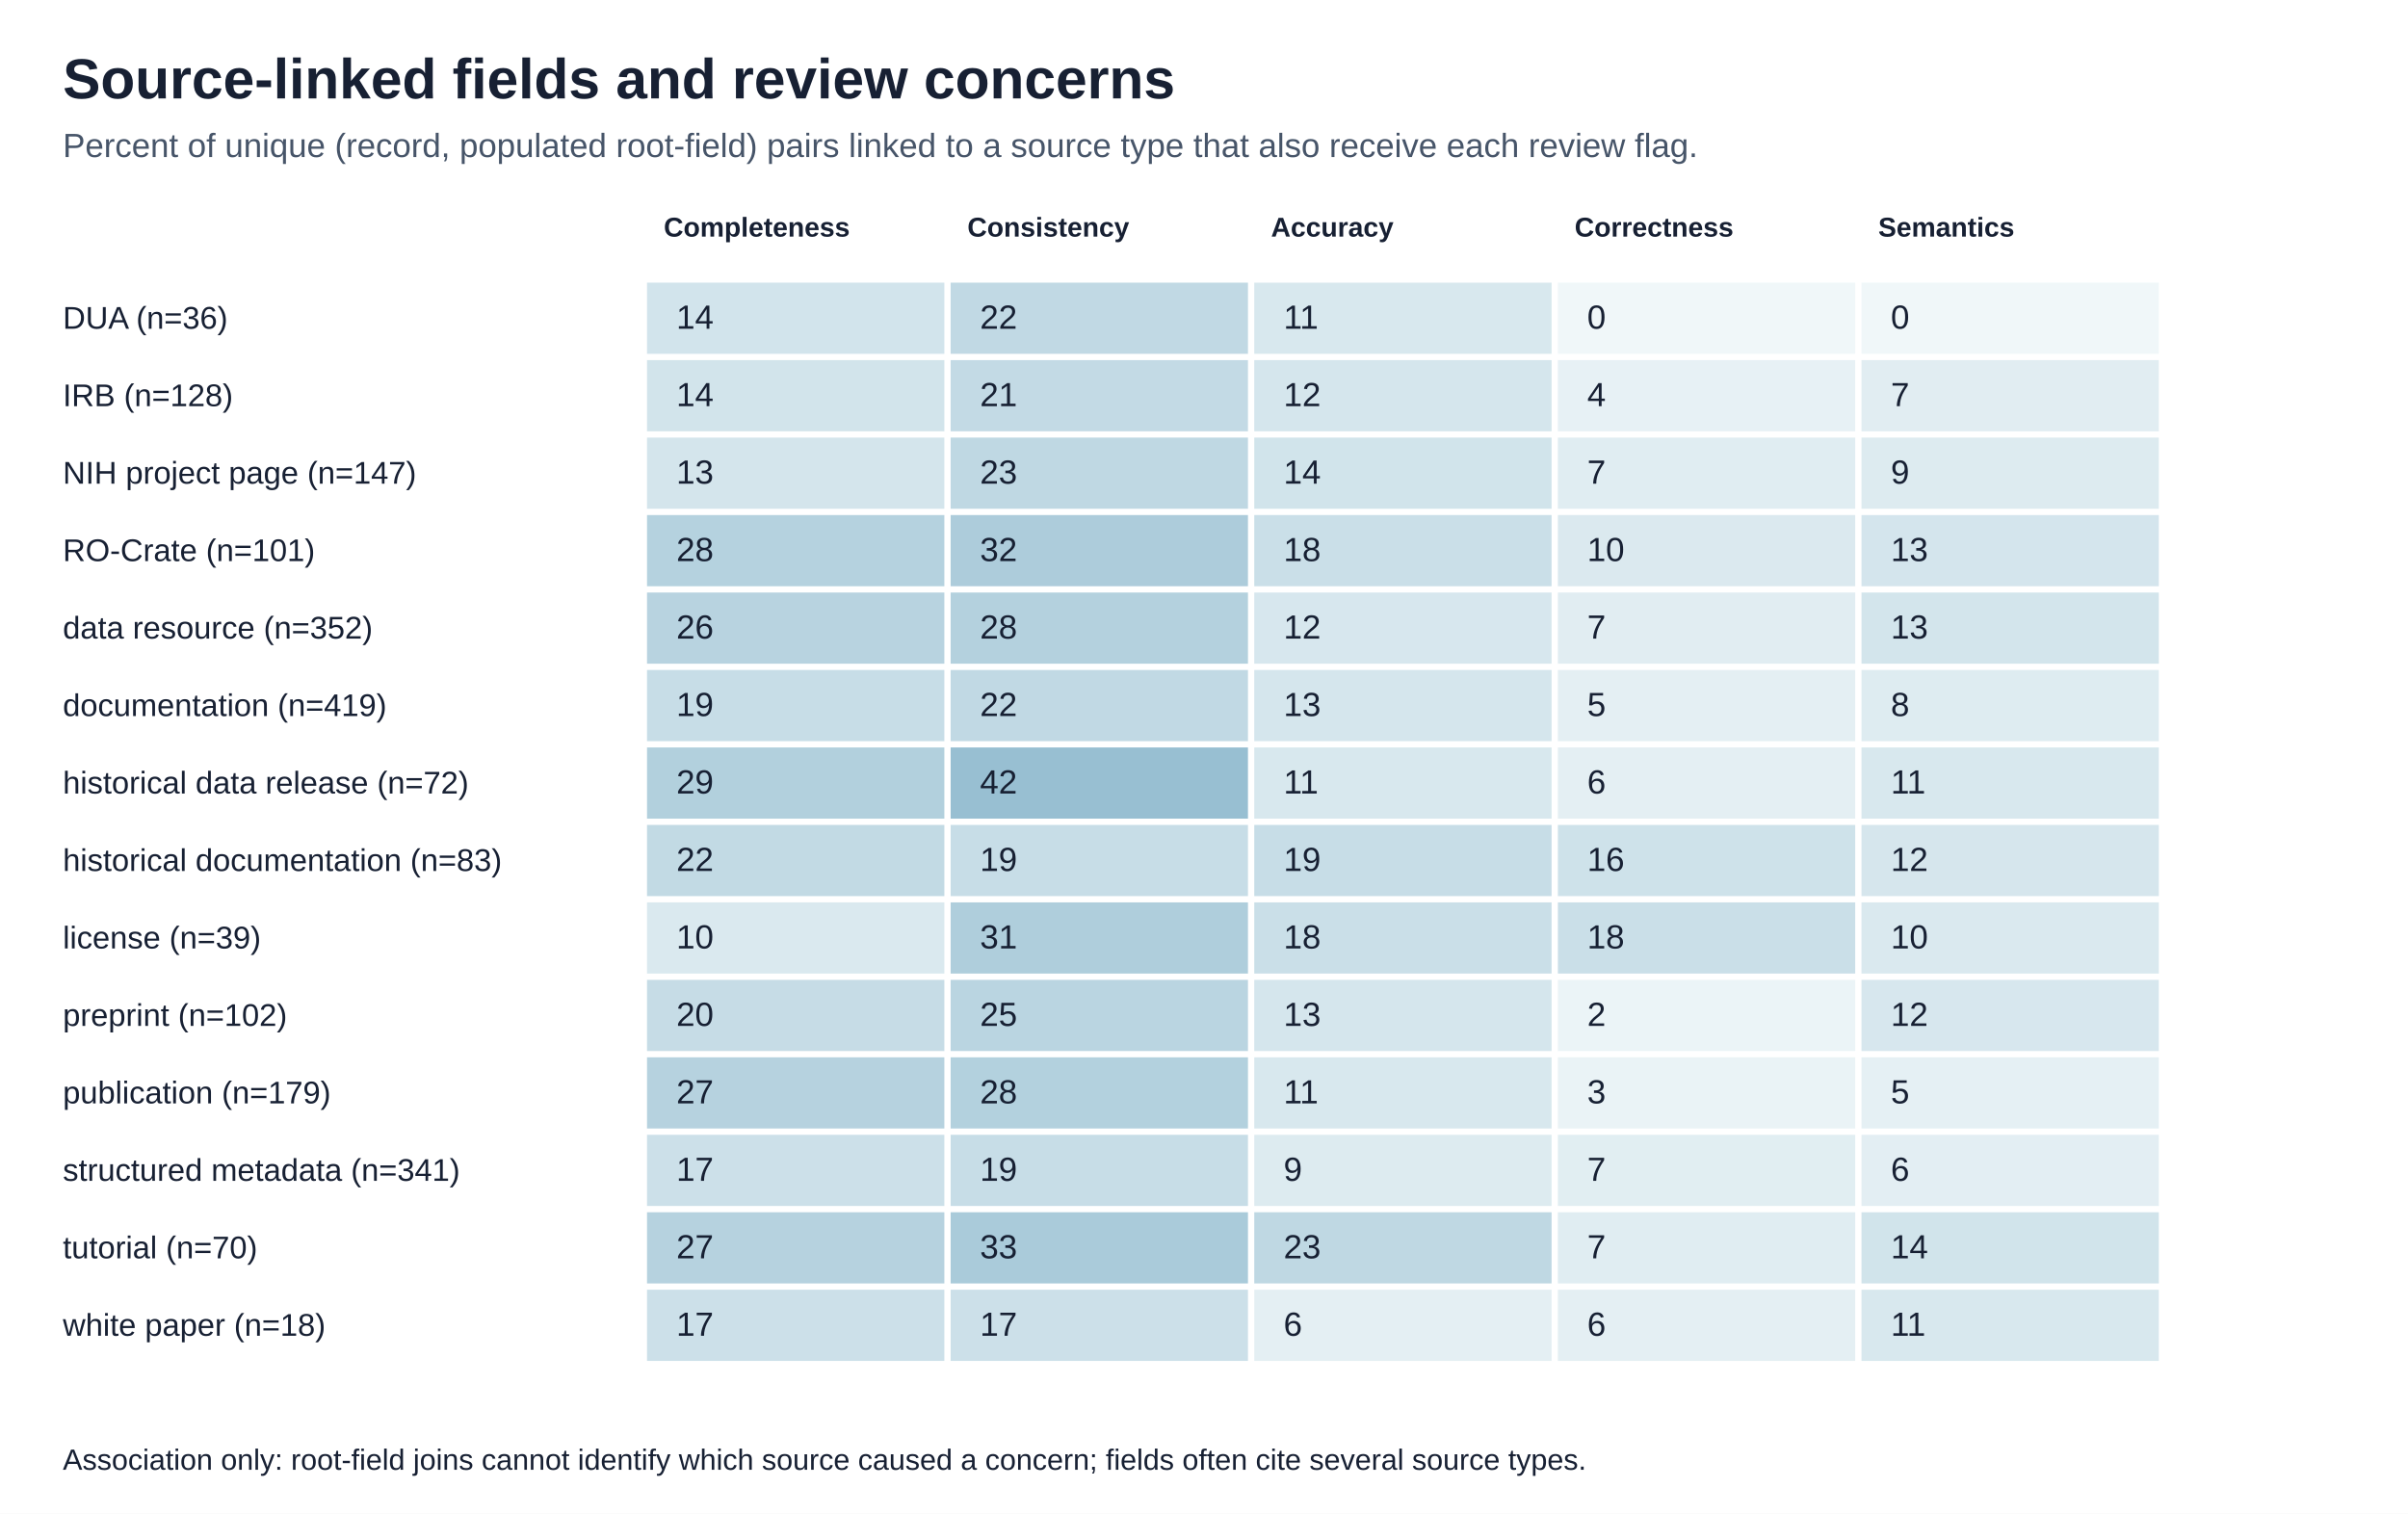
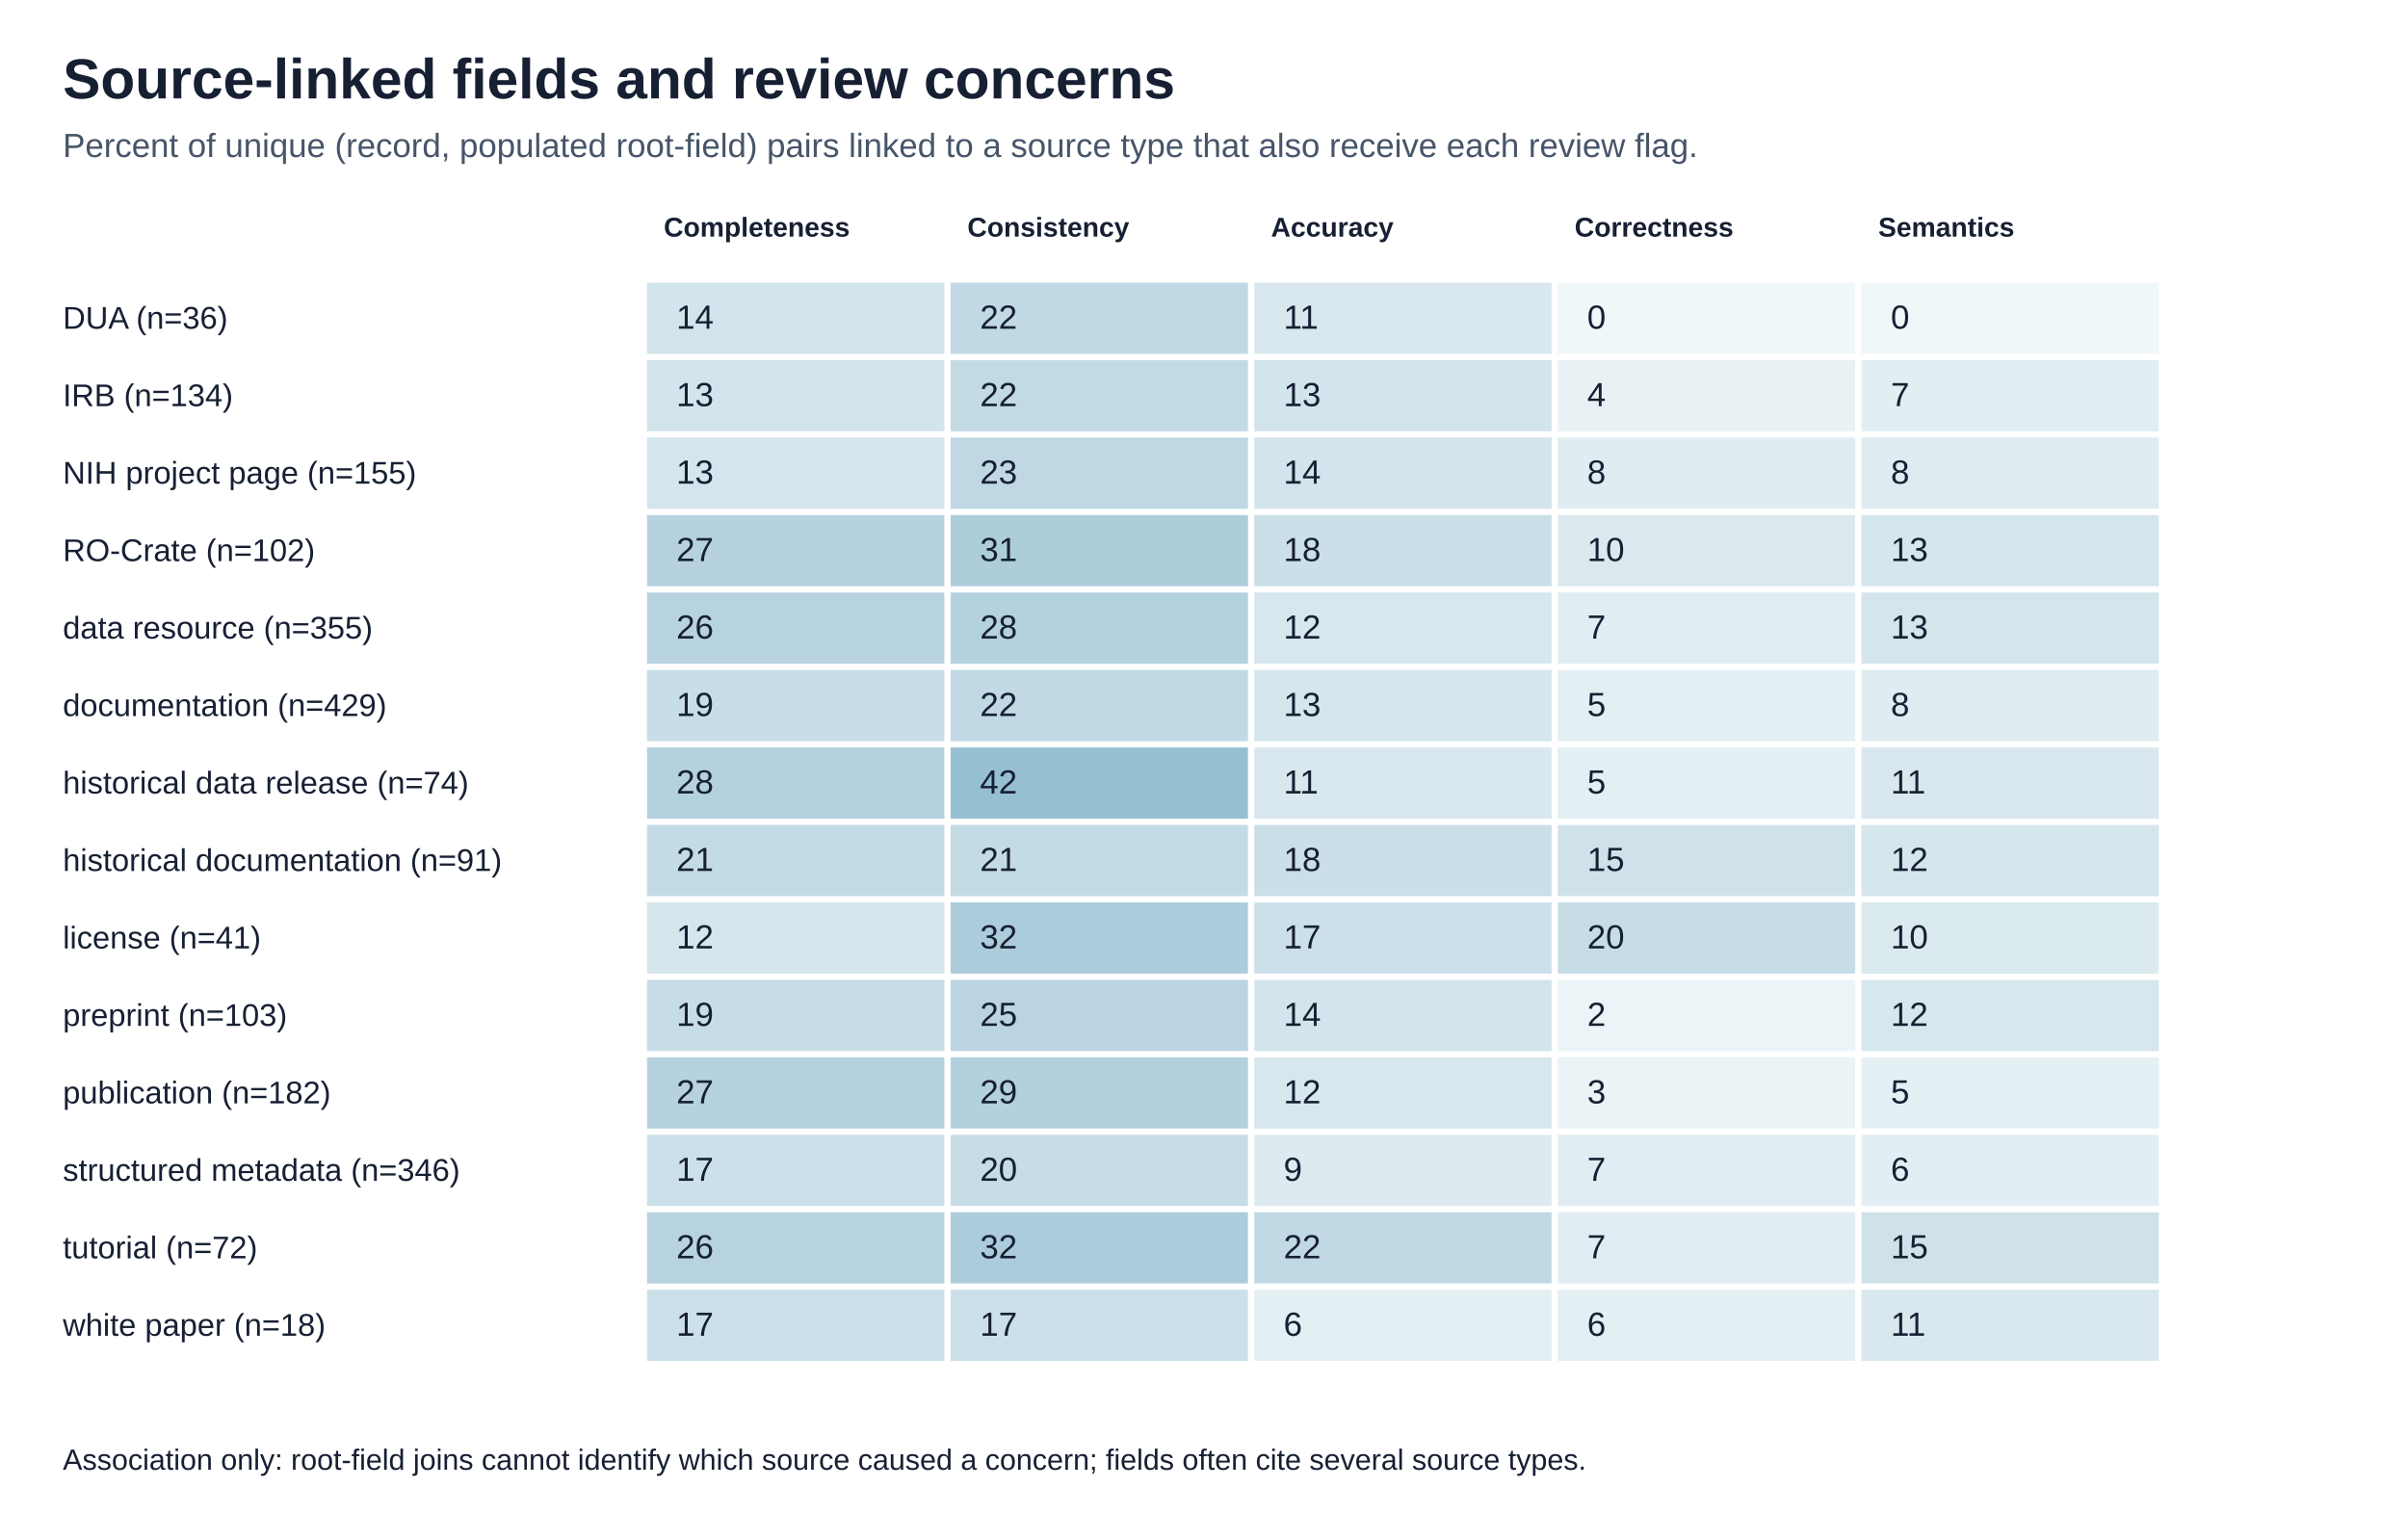
<svg xmlns="http://www.w3.org/2000/svg" width="1150" height="723" viewBox="0 0 1150 723">
  <rect width="100%" height="100%" fill="white" />
  <text x="30" y="47" font-family="Arial,sans-serif" font-size="27" fill="#172033" font-weight="700">Source-linked fields and review concerns</text>
  <text x="30" y="75" font-family="Arial,sans-serif" font-size="16" fill="#475569" font-weight="400">Percent of unique (record, populated root-field) pairs linked to a source type that also receive each review flag.</text>
  <text x="317" y="113" font-family="Arial,sans-serif" font-size="13" fill="#172033" font-weight="700">Completeness</text>
  <text x="462" y="113" font-family="Arial,sans-serif" font-size="13" fill="#172033" font-weight="700">Consistency</text>
  <text x="607" y="113" font-family="Arial,sans-serif" font-size="13" fill="#172033" font-weight="700">Accuracy</text>
  <text x="752" y="113" font-family="Arial,sans-serif" font-size="13" fill="#172033" font-weight="700">Correctness</text>
  <text x="897" y="113" font-family="Arial,sans-serif" font-size="13" fill="#172033" font-weight="700">Semantics</text>
  <text x="30" y="157" font-family="Arial,sans-serif" font-size="15" fill="#172033" font-weight="400">DUA (n=36)</text>
  <rect x="309" y="135" width="142" height="34" fill="#d2e4ec" />
  <text x="323" y="157" font-family="Arial,sans-serif" font-size="16" fill="#172033" font-weight="400">14</text>
  <rect x="454" y="135" width="142" height="34" fill="#c1d9e4" />
  <text x="468" y="157" font-family="Arial,sans-serif" font-size="16" fill="#172033" font-weight="400">22</text>
  <rect x="599" y="135" width="142" height="34" fill="#d8e8ee" />
  <text x="613" y="157" font-family="Arial,sans-serif" font-size="16" fill="#172033" font-weight="400">11</text>
  <rect x="744" y="135" width="142" height="34" fill="#f0f7f9" />
  <text x="758" y="157" font-family="Arial,sans-serif" font-size="16" fill="#172033" font-weight="400">0</text>
  <rect x="889" y="135" width="142" height="34" fill="#f0f7f9" />
  <text x="903" y="157" font-family="Arial,sans-serif" font-size="16" fill="#172033" font-weight="400">0</text>
-   <text x="30" y="194" font-family="Arial,sans-serif" font-size="15" fill="#172033" font-weight="400">IRB (n=128)</text>
-   <rect x="309" y="172" width="142" height="34" fill="#d2e4eb" />
-   <text x="323" y="194" font-family="Arial,sans-serif" font-size="16" fill="#172033" font-weight="400">14</text>
-   <rect x="454" y="172" width="142" height="34" fill="#c3dae5" />
-   <text x="468" y="194" font-family="Arial,sans-serif" font-size="16" fill="#172033" font-weight="400">21</text>
-   <rect x="599" y="172" width="142" height="34" fill="#d5e6ed" />
-   <text x="613" y="194" font-family="Arial,sans-serif" font-size="16" fill="#172033" font-weight="400">12</text>
-   <rect x="744" y="172" width="142" height="34" fill="#e7f1f5" />
+   <text x="30" y="194" font-family="Arial,sans-serif" font-size="15" fill="#172033" font-weight="400">IRB (n=134)</text>
+   <rect x="309" y="172" width="142" height="34" fill="#d3e5ec" />
+   <text x="323" y="194" font-family="Arial,sans-serif" font-size="16" fill="#172033" font-weight="400">13</text>
+   <rect x="454" y="172" width="142" height="34" fill="#c2dae4" />
+   <text x="468" y="194" font-family="Arial,sans-serif" font-size="16" fill="#172033" font-weight="400">22</text>
+   <rect x="599" y="172" width="142" height="34" fill="#d3e5ec" />
+   <text x="613" y="194" font-family="Arial,sans-serif" font-size="16" fill="#172033" font-weight="400">13</text>
+   <rect x="744" y="172" width="142" height="34" fill="#e8f2f5" />
  <text x="758" y="194" font-family="Arial,sans-serif" font-size="16" fill="#172033" font-weight="400">4</text>
-   <rect x="889" y="172" width="142" height="34" fill="#e1edf2" />
+   <rect x="889" y="172" width="142" height="34" fill="#e1eef2" />
  <text x="903" y="194" font-family="Arial,sans-serif" font-size="16" fill="#172033" font-weight="400">7</text>
-   <text x="30" y="231" font-family="Arial,sans-serif" font-size="15" fill="#172033" font-weight="400">NIH project page (n=147)</text>
-   <rect x="309" y="209" width="142" height="34" fill="#d4e5ec" />
+   <text x="30" y="231" font-family="Arial,sans-serif" font-size="15" fill="#172033" font-weight="400">NIH project page (n=155)</text>
+   <rect x="309" y="209" width="142" height="34" fill="#d4e5ed" />
  <text x="323" y="231" font-family="Arial,sans-serif" font-size="16" fill="#172033" font-weight="400">13</text>
-   <rect x="454" y="209" width="142" height="34" fill="#bfd8e3" />
+   <rect x="454" y="209" width="142" height="34" fill="#c0d8e4" />
  <text x="468" y="231" font-family="Arial,sans-serif" font-size="16" fill="#172033" font-weight="400">23</text>
-   <rect x="599" y="209" width="142" height="34" fill="#d1e4eb" />
+   <rect x="599" y="209" width="142" height="34" fill="#d3e4ec" />
  <text x="613" y="231" font-family="Arial,sans-serif" font-size="16" fill="#172033" font-weight="400">14</text>
-   <rect x="744" y="209" width="142" height="34" fill="#e0edf2" />
-   <text x="758" y="231" font-family="Arial,sans-serif" font-size="16" fill="#172033" font-weight="400">7</text>
-   <rect x="889" y="209" width="142" height="34" fill="#ddebf0" />
-   <text x="903" y="231" font-family="Arial,sans-serif" font-size="16" fill="#172033" font-weight="400">9</text>
-   <text x="30" y="268" font-family="Arial,sans-serif" font-size="15" fill="#172033" font-weight="400">RO-Crate (n=101)</text>
-   <rect x="309" y="246" width="142" height="34" fill="#b5d2df" />
-   <text x="323" y="268" font-family="Arial,sans-serif" font-size="16" fill="#172033" font-weight="400">28</text>
-   <rect x="454" y="246" width="142" height="34" fill="#adccdb" />
-   <text x="468" y="268" font-family="Arial,sans-serif" font-size="16" fill="#172033" font-weight="400">32</text>
+   <rect x="744" y="209" width="142" height="34" fill="#dfecf1" />
+   <text x="758" y="231" font-family="Arial,sans-serif" font-size="16" fill="#172033" font-weight="400">8</text>
+   <rect x="889" y="209" width="142" height="34" fill="#deebf1" />
+   <text x="903" y="231" font-family="Arial,sans-serif" font-size="16" fill="#172033" font-weight="400">8</text>
+   <text x="30" y="268" font-family="Arial,sans-serif" font-size="15" fill="#172033" font-weight="400">RO-Crate (n=102)</text>
+   <rect x="309" y="246" width="142" height="34" fill="#b6d2df" />
+   <text x="323" y="268" font-family="Arial,sans-serif" font-size="16" fill="#172033" font-weight="400">27</text>
+   <rect x="454" y="246" width="142" height="34" fill="#adcddb" />
+   <text x="468" y="268" font-family="Arial,sans-serif" font-size="16" fill="#172033" font-weight="400">31</text>
  <rect x="599" y="246" width="142" height="34" fill="#cadfe8" />
  <text x="613" y="268" font-family="Arial,sans-serif" font-size="16" fill="#172033" font-weight="400">18</text>
  <rect x="744" y="246" width="142" height="34" fill="#dbe9ef" />
  <text x="758" y="268" font-family="Arial,sans-serif" font-size="16" fill="#172033" font-weight="400">10</text>
-   <rect x="889" y="246" width="142" height="34" fill="#d4e5ed" />
+   <rect x="889" y="246" width="142" height="34" fill="#d5e6ed" />
  <text x="903" y="268" font-family="Arial,sans-serif" font-size="16" fill="#172033" font-weight="400">13</text>
-   <text x="30" y="305" font-family="Arial,sans-serif" font-size="15" fill="#172033" font-weight="400">data resource (n=352)</text>
+   <text x="30" y="305" font-family="Arial,sans-serif" font-size="15" fill="#172033" font-weight="400">data resource (n=355)</text>
  <rect x="309" y="283" width="142" height="34" fill="#b8d3e0" />
  <text x="323" y="305" font-family="Arial,sans-serif" font-size="16" fill="#172033" font-weight="400">26</text>
  <rect x="454" y="283" width="142" height="34" fill="#b4d1de" />
  <text x="468" y="305" font-family="Arial,sans-serif" font-size="16" fill="#172033" font-weight="400">28</text>
  <rect x="599" y="283" width="142" height="34" fill="#d7e7ee" />
  <text x="613" y="305" font-family="Arial,sans-serif" font-size="16" fill="#172033" font-weight="400">12</text>
  <rect x="744" y="283" width="142" height="34" fill="#e1edf2" />
  <text x="758" y="305" font-family="Arial,sans-serif" font-size="16" fill="#172033" font-weight="400">7</text>
-   <rect x="889" y="283" width="142" height="34" fill="#d3e5ec" />
+   <rect x="889" y="283" width="142" height="34" fill="#d4e5ec" />
  <text x="903" y="305" font-family="Arial,sans-serif" font-size="16" fill="#172033" font-weight="400">13</text>
-   <text x="30" y="342" font-family="Arial,sans-serif" font-size="15" fill="#172033" font-weight="400">documentation (n=419)</text>
+   <text x="30" y="342" font-family="Arial,sans-serif" font-size="15" fill="#172033" font-weight="400">documentation (n=429)</text>
  <rect x="309" y="320" width="142" height="34" fill="#c7dde7" />
  <text x="323" y="342" font-family="Arial,sans-serif" font-size="16" fill="#172033" font-weight="400">19</text>
-   <rect x="454" y="320" width="142" height="34" fill="#c1d9e4" />
+   <rect x="454" y="320" width="142" height="34" fill="#c0d9e4" />
  <text x="468" y="342" font-family="Arial,sans-serif" font-size="16" fill="#172033" font-weight="400">22</text>
  <rect x="599" y="320" width="142" height="34" fill="#d5e6ed" />
  <text x="613" y="342" font-family="Arial,sans-serif" font-size="16" fill="#172033" font-weight="400">13</text>
-   <rect x="744" y="320" width="142" height="34" fill="#e4eff3" />
+   <rect x="744" y="320" width="142" height="34" fill="#e4eff4" />
  <text x="758" y="342" font-family="Arial,sans-serif" font-size="16" fill="#172033" font-weight="400">5</text>
-   <rect x="889" y="320" width="142" height="34" fill="#deecf1" />
+   <rect x="889" y="320" width="142" height="34" fill="#dfecf1" />
  <text x="903" y="342" font-family="Arial,sans-serif" font-size="16" fill="#172033" font-weight="400">8</text>
-   <text x="30" y="379" font-family="Arial,sans-serif" font-size="15" fill="#172033" font-weight="400">historical data release (n=72)</text>
-   <rect x="309" y="357" width="142" height="34" fill="#b2d0dd" />
-   <text x="323" y="379" font-family="Arial,sans-serif" font-size="16" fill="#172033" font-weight="400">29</text>
-   <rect x="454" y="357" width="142" height="34" fill="#98bfd2" />
+   <text x="30" y="379" font-family="Arial,sans-serif" font-size="15" fill="#172033" font-weight="400">historical data release (n=74)</text>
+   <rect x="309" y="357" width="142" height="34" fill="#b4d1de" />
+   <text x="323" y="379" font-family="Arial,sans-serif" font-size="16" fill="#172033" font-weight="400">28</text>
+   <rect x="454" y="357" width="142" height="34" fill="#97bfd2" />
  <text x="468" y="379" font-family="Arial,sans-serif" font-size="16" fill="#172033" font-weight="400">42</text>
-   <rect x="599" y="357" width="142" height="34" fill="#d8e8ee" />
+   <rect x="599" y="357" width="142" height="34" fill="#d9e8ee" />
  <text x="613" y="379" font-family="Arial,sans-serif" font-size="16" fill="#172033" font-weight="400">11</text>
  <rect x="744" y="357" width="142" height="34" fill="#e4eff3" />
-   <text x="758" y="379" font-family="Arial,sans-serif" font-size="16" fill="#172033" font-weight="400">6</text>
-   <rect x="889" y="357" width="142" height="34" fill="#d8e8ee" />
+   <text x="758" y="379" font-family="Arial,sans-serif" font-size="16" fill="#172033" font-weight="400">5</text>
+   <rect x="889" y="357" width="142" height="34" fill="#d9e8ee" />
  <text x="903" y="379" font-family="Arial,sans-serif" font-size="16" fill="#172033" font-weight="400">11</text>
-   <text x="30" y="416" font-family="Arial,sans-serif" font-size="15" fill="#172033" font-weight="400">historical documentation (n=83)</text>
-   <rect x="309" y="394" width="142" height="34" fill="#c2dae4" />
-   <text x="323" y="416" font-family="Arial,sans-serif" font-size="16" fill="#172033" font-weight="400">22</text>
-   <rect x="454" y="394" width="142" height="34" fill="#c7dde7" />
-   <text x="468" y="416" font-family="Arial,sans-serif" font-size="16" fill="#172033" font-weight="400">19</text>
-   <rect x="599" y="394" width="142" height="34" fill="#c7dde7" />
-   <text x="613" y="416" font-family="Arial,sans-serif" font-size="16" fill="#172033" font-weight="400">19</text>
-   <rect x="744" y="394" width="142" height="34" fill="#cee2ea" />
-   <text x="758" y="416" font-family="Arial,sans-serif" font-size="16" fill="#172033" font-weight="400">16</text>
+   <text x="30" y="416" font-family="Arial,sans-serif" font-size="15" fill="#172033" font-weight="400">historical documentation (n=91)</text>
+   <rect x="309" y="394" width="142" height="34" fill="#c3dbe5" />
+   <text x="323" y="416" font-family="Arial,sans-serif" font-size="16" fill="#172033" font-weight="400">21</text>
+   <rect x="454" y="394" width="142" height="34" fill="#c3dbe5" />
+   <text x="468" y="416" font-family="Arial,sans-serif" font-size="16" fill="#172033" font-weight="400">21</text>
+   <rect x="599" y="394" width="142" height="34" fill="#cadfe8" />
+   <text x="613" y="416" font-family="Arial,sans-serif" font-size="16" fill="#172033" font-weight="400">18</text>
+   <rect x="744" y="394" width="142" height="34" fill="#cfe2ea" />
+   <text x="758" y="416" font-family="Arial,sans-serif" font-size="16" fill="#172033" font-weight="400">15</text>
  <rect x="889" y="394" width="142" height="34" fill="#d6e6ed" />
  <text x="903" y="416" font-family="Arial,sans-serif" font-size="16" fill="#172033" font-weight="400">12</text>
-   <text x="30" y="453" font-family="Arial,sans-serif" font-size="15" fill="#172033" font-weight="400">license (n=39)</text>
-   <rect x="309" y="431" width="142" height="34" fill="#dae9ef" />
-   <text x="323" y="453" font-family="Arial,sans-serif" font-size="16" fill="#172033" font-weight="400">10</text>
-   <rect x="454" y="431" width="142" height="34" fill="#afcedc" />
-   <text x="468" y="453" font-family="Arial,sans-serif" font-size="16" fill="#172033" font-weight="400">31</text>
-   <rect x="599" y="431" width="142" height="34" fill="#cadfe8" />
-   <text x="613" y="453" font-family="Arial,sans-serif" font-size="16" fill="#172033" font-weight="400">18</text>
-   <rect x="744" y="431" width="142" height="34" fill="#cadfe8" />
-   <text x="758" y="453" font-family="Arial,sans-serif" font-size="16" fill="#172033" font-weight="400">18</text>
-   <rect x="889" y="431" width="142" height="34" fill="#dae9ef" />
+   <text x="30" y="453" font-family="Arial,sans-serif" font-size="15" fill="#172033" font-weight="400">license (n=41)</text>
+   <rect x="309" y="431" width="142" height="34" fill="#d6e6ed" />
+   <text x="323" y="453" font-family="Arial,sans-serif" font-size="16" fill="#172033" font-weight="400">12</text>
+   <rect x="454" y="431" width="142" height="34" fill="#adccdb" />
+   <text x="468" y="453" font-family="Arial,sans-serif" font-size="16" fill="#172033" font-weight="400">32</text>
+   <rect x="599" y="431" width="142" height="34" fill="#cbe0e9" />
+   <text x="613" y="453" font-family="Arial,sans-serif" font-size="16" fill="#172033" font-weight="400">17</text>
+   <rect x="744" y="431" width="142" height="34" fill="#c6dde6" />
+   <text x="758" y="453" font-family="Arial,sans-serif" font-size="16" fill="#172033" font-weight="400">20</text>
+   <rect x="889" y="431" width="142" height="34" fill="#dbeaef" />
  <text x="903" y="453" font-family="Arial,sans-serif" font-size="16" fill="#172033" font-weight="400">10</text>
-   <text x="30" y="490" font-family="Arial,sans-serif" font-size="15" fill="#172033" font-weight="400">preprint (n=102)</text>
-   <rect x="309" y="468" width="142" height="34" fill="#c6dce6" />
-   <text x="323" y="490" font-family="Arial,sans-serif" font-size="16" fill="#172033" font-weight="400">20</text>
+   <text x="30" y="490" font-family="Arial,sans-serif" font-size="15" fill="#172033" font-weight="400">preprint (n=103)</text>
+   <rect x="309" y="468" width="142" height="34" fill="#c7dde6" />
+   <text x="323" y="490" font-family="Arial,sans-serif" font-size="16" fill="#172033" font-weight="400">19</text>
  <rect x="454" y="468" width="142" height="34" fill="#bad5e1" />
  <text x="468" y="490" font-family="Arial,sans-serif" font-size="16" fill="#172033" font-weight="400">25</text>
-   <rect x="599" y="468" width="142" height="34" fill="#d5e6ed" />
-   <text x="613" y="490" font-family="Arial,sans-serif" font-size="16" fill="#172033" font-weight="400">13</text>
+   <rect x="599" y="468" width="142" height="34" fill="#d3e4ec" />
+   <text x="613" y="490" font-family="Arial,sans-serif" font-size="16" fill="#172033" font-weight="400">14</text>
  <rect x="744" y="468" width="142" height="34" fill="#ebf4f7" />
  <text x="758" y="490" font-family="Arial,sans-serif" font-size="16" fill="#172033" font-weight="400">2</text>
  <rect x="889" y="468" width="142" height="34" fill="#d7e7ee" />
  <text x="903" y="490" font-family="Arial,sans-serif" font-size="16" fill="#172033" font-weight="400">12</text>
-   <text x="30" y="527" font-family="Arial,sans-serif" font-size="15" fill="#172033" font-weight="400">publication (n=179)</text>
+   <text x="30" y="527" font-family="Arial,sans-serif" font-size="15" fill="#172033" font-weight="400">publication (n=182)</text>
  <rect x="309" y="505" width="142" height="34" fill="#b6d2df" />
  <text x="323" y="527" font-family="Arial,sans-serif" font-size="16" fill="#172033" font-weight="400">27</text>
-   <rect x="454" y="505" width="142" height="34" fill="#b3d1de" />
-   <text x="468" y="527" font-family="Arial,sans-serif" font-size="16" fill="#172033" font-weight="400">28</text>
-   <rect x="599" y="505" width="142" height="34" fill="#d8e8ee" />
-   <text x="613" y="527" font-family="Arial,sans-serif" font-size="16" fill="#172033" font-weight="400">11</text>
+   <rect x="454" y="505" width="142" height="34" fill="#b2d0dd" />
+   <text x="468" y="527" font-family="Arial,sans-serif" font-size="16" fill="#172033" font-weight="400">29</text>
+   <rect x="599" y="505" width="142" height="34" fill="#d7e7ee" />
+   <text x="613" y="527" font-family="Arial,sans-serif" font-size="16" fill="#172033" font-weight="400">12</text>
  <rect x="744" y="505" width="142" height="34" fill="#eaf3f6" />
  <text x="758" y="527" font-family="Arial,sans-serif" font-size="16" fill="#172033" font-weight="400">3</text>
  <rect x="889" y="505" width="142" height="34" fill="#e5f0f4" />
  <text x="903" y="527" font-family="Arial,sans-serif" font-size="16" fill="#172033" font-weight="400">5</text>
-   <text x="30" y="564" font-family="Arial,sans-serif" font-size="15" fill="#172033" font-weight="400">structured metadata (n=341)</text>
+   <text x="30" y="564" font-family="Arial,sans-serif" font-size="15" fill="#172033" font-weight="400">structured metadata (n=346)</text>
  <rect x="309" y="542" width="142" height="34" fill="#cce0e9" />
  <text x="323" y="564" font-family="Arial,sans-serif" font-size="16" fill="#172033" font-weight="400">17</text>
-   <rect x="454" y="542" width="142" height="34" fill="#c7dde7" />
-   <text x="468" y="564" font-family="Arial,sans-serif" font-size="16" fill="#172033" font-weight="400">19</text>
+   <rect x="454" y="542" width="142" height="34" fill="#c6dce6" />
+   <text x="468" y="564" font-family="Arial,sans-serif" font-size="16" fill="#172033" font-weight="400">20</text>
  <rect x="599" y="542" width="142" height="34" fill="#ddebf0" />
  <text x="613" y="564" font-family="Arial,sans-serif" font-size="16" fill="#172033" font-weight="400">9</text>
-   <rect x="744" y="542" width="142" height="34" fill="#e1eef2" />
+   <rect x="744" y="542" width="142" height="34" fill="#e1edf2" />
  <text x="758" y="564" font-family="Arial,sans-serif" font-size="16" fill="#172033" font-weight="400">7</text>
-   <rect x="889" y="542" width="142" height="34" fill="#e3eef3" />
+   <rect x="889" y="542" width="142" height="34" fill="#e2eef3" />
  <text x="903" y="564" font-family="Arial,sans-serif" font-size="16" fill="#172033" font-weight="400">6</text>
-   <text x="30" y="601" font-family="Arial,sans-serif" font-size="15" fill="#172033" font-weight="400">tutorial (n=70)</text>
-   <rect x="309" y="579" width="142" height="34" fill="#b6d2df" />
-   <text x="323" y="601" font-family="Arial,sans-serif" font-size="16" fill="#172033" font-weight="400">27</text>
-   <rect x="454" y="579" width="142" height="34" fill="#aacbda" />
-   <text x="468" y="601" font-family="Arial,sans-serif" font-size="16" fill="#172033" font-weight="400">33</text>
-   <rect x="599" y="579" width="142" height="34" fill="#bfd8e3" />
-   <text x="613" y="601" font-family="Arial,sans-serif" font-size="16" fill="#172033" font-weight="400">23</text>
-   <rect x="744" y="579" width="142" height="34" fill="#e0edf2" />
+   <text x="30" y="601" font-family="Arial,sans-serif" font-size="15" fill="#172033" font-weight="400">tutorial (n=72)</text>
+   <rect x="309" y="579" width="142" height="34" fill="#b8d3e0" />
+   <text x="323" y="601" font-family="Arial,sans-serif" font-size="16" fill="#172033" font-weight="400">26</text>
+   <rect x="454" y="579" width="142" height="34" fill="#acccdb" />
+   <text x="468" y="601" font-family="Arial,sans-serif" font-size="16" fill="#172033" font-weight="400">32</text>
+   <rect x="599" y="579" width="142" height="34" fill="#c1d9e4" />
+   <text x="613" y="601" font-family="Arial,sans-serif" font-size="16" fill="#172033" font-weight="400">22</text>
+   <rect x="744" y="579" width="142" height="34" fill="#e1edf2" />
  <text x="758" y="601" font-family="Arial,sans-serif" font-size="16" fill="#172033" font-weight="400">7</text>
-   <rect x="889" y="579" width="142" height="34" fill="#d1e4eb" />
-   <text x="903" y="601" font-family="Arial,sans-serif" font-size="16" fill="#172033" font-weight="400">14</text>
+   <rect x="889" y="579" width="142" height="34" fill="#cfe2ea" />
+   <text x="903" y="601" font-family="Arial,sans-serif" font-size="16" fill="#172033" font-weight="400">15</text>
  <text x="30" y="638" font-family="Arial,sans-serif" font-size="15" fill="#172033" font-weight="400">white paper (n=18)</text>
  <rect x="309" y="616" width="142" height="34" fill="#cce0e9" />
  <text x="323" y="638" font-family="Arial,sans-serif" font-size="16" fill="#172033" font-weight="400">17</text>
  <rect x="454" y="616" width="142" height="34" fill="#cce0e9" />
  <text x="468" y="638" font-family="Arial,sans-serif" font-size="16" fill="#172033" font-weight="400">17</text>
  <rect x="599" y="616" width="142" height="34" fill="#e4eff3" />
  <text x="613" y="638" font-family="Arial,sans-serif" font-size="16" fill="#172033" font-weight="400">6</text>
  <rect x="744" y="616" width="142" height="34" fill="#e4eff3" />
  <text x="758" y="638" font-family="Arial,sans-serif" font-size="16" fill="#172033" font-weight="400">6</text>
  <rect x="889" y="616" width="142" height="34" fill="#d8e8ee" />
  <text x="903" y="638" font-family="Arial,sans-serif" font-size="16" fill="#172033" font-weight="400">11</text>
  <text x="30" y="702" font-family="Arial,sans-serif" font-size="14" fill="#172033" font-weight="400">Association only: root-field joins cannot identify which source caused a concern; fields often cite several source types.</text>
</svg>
